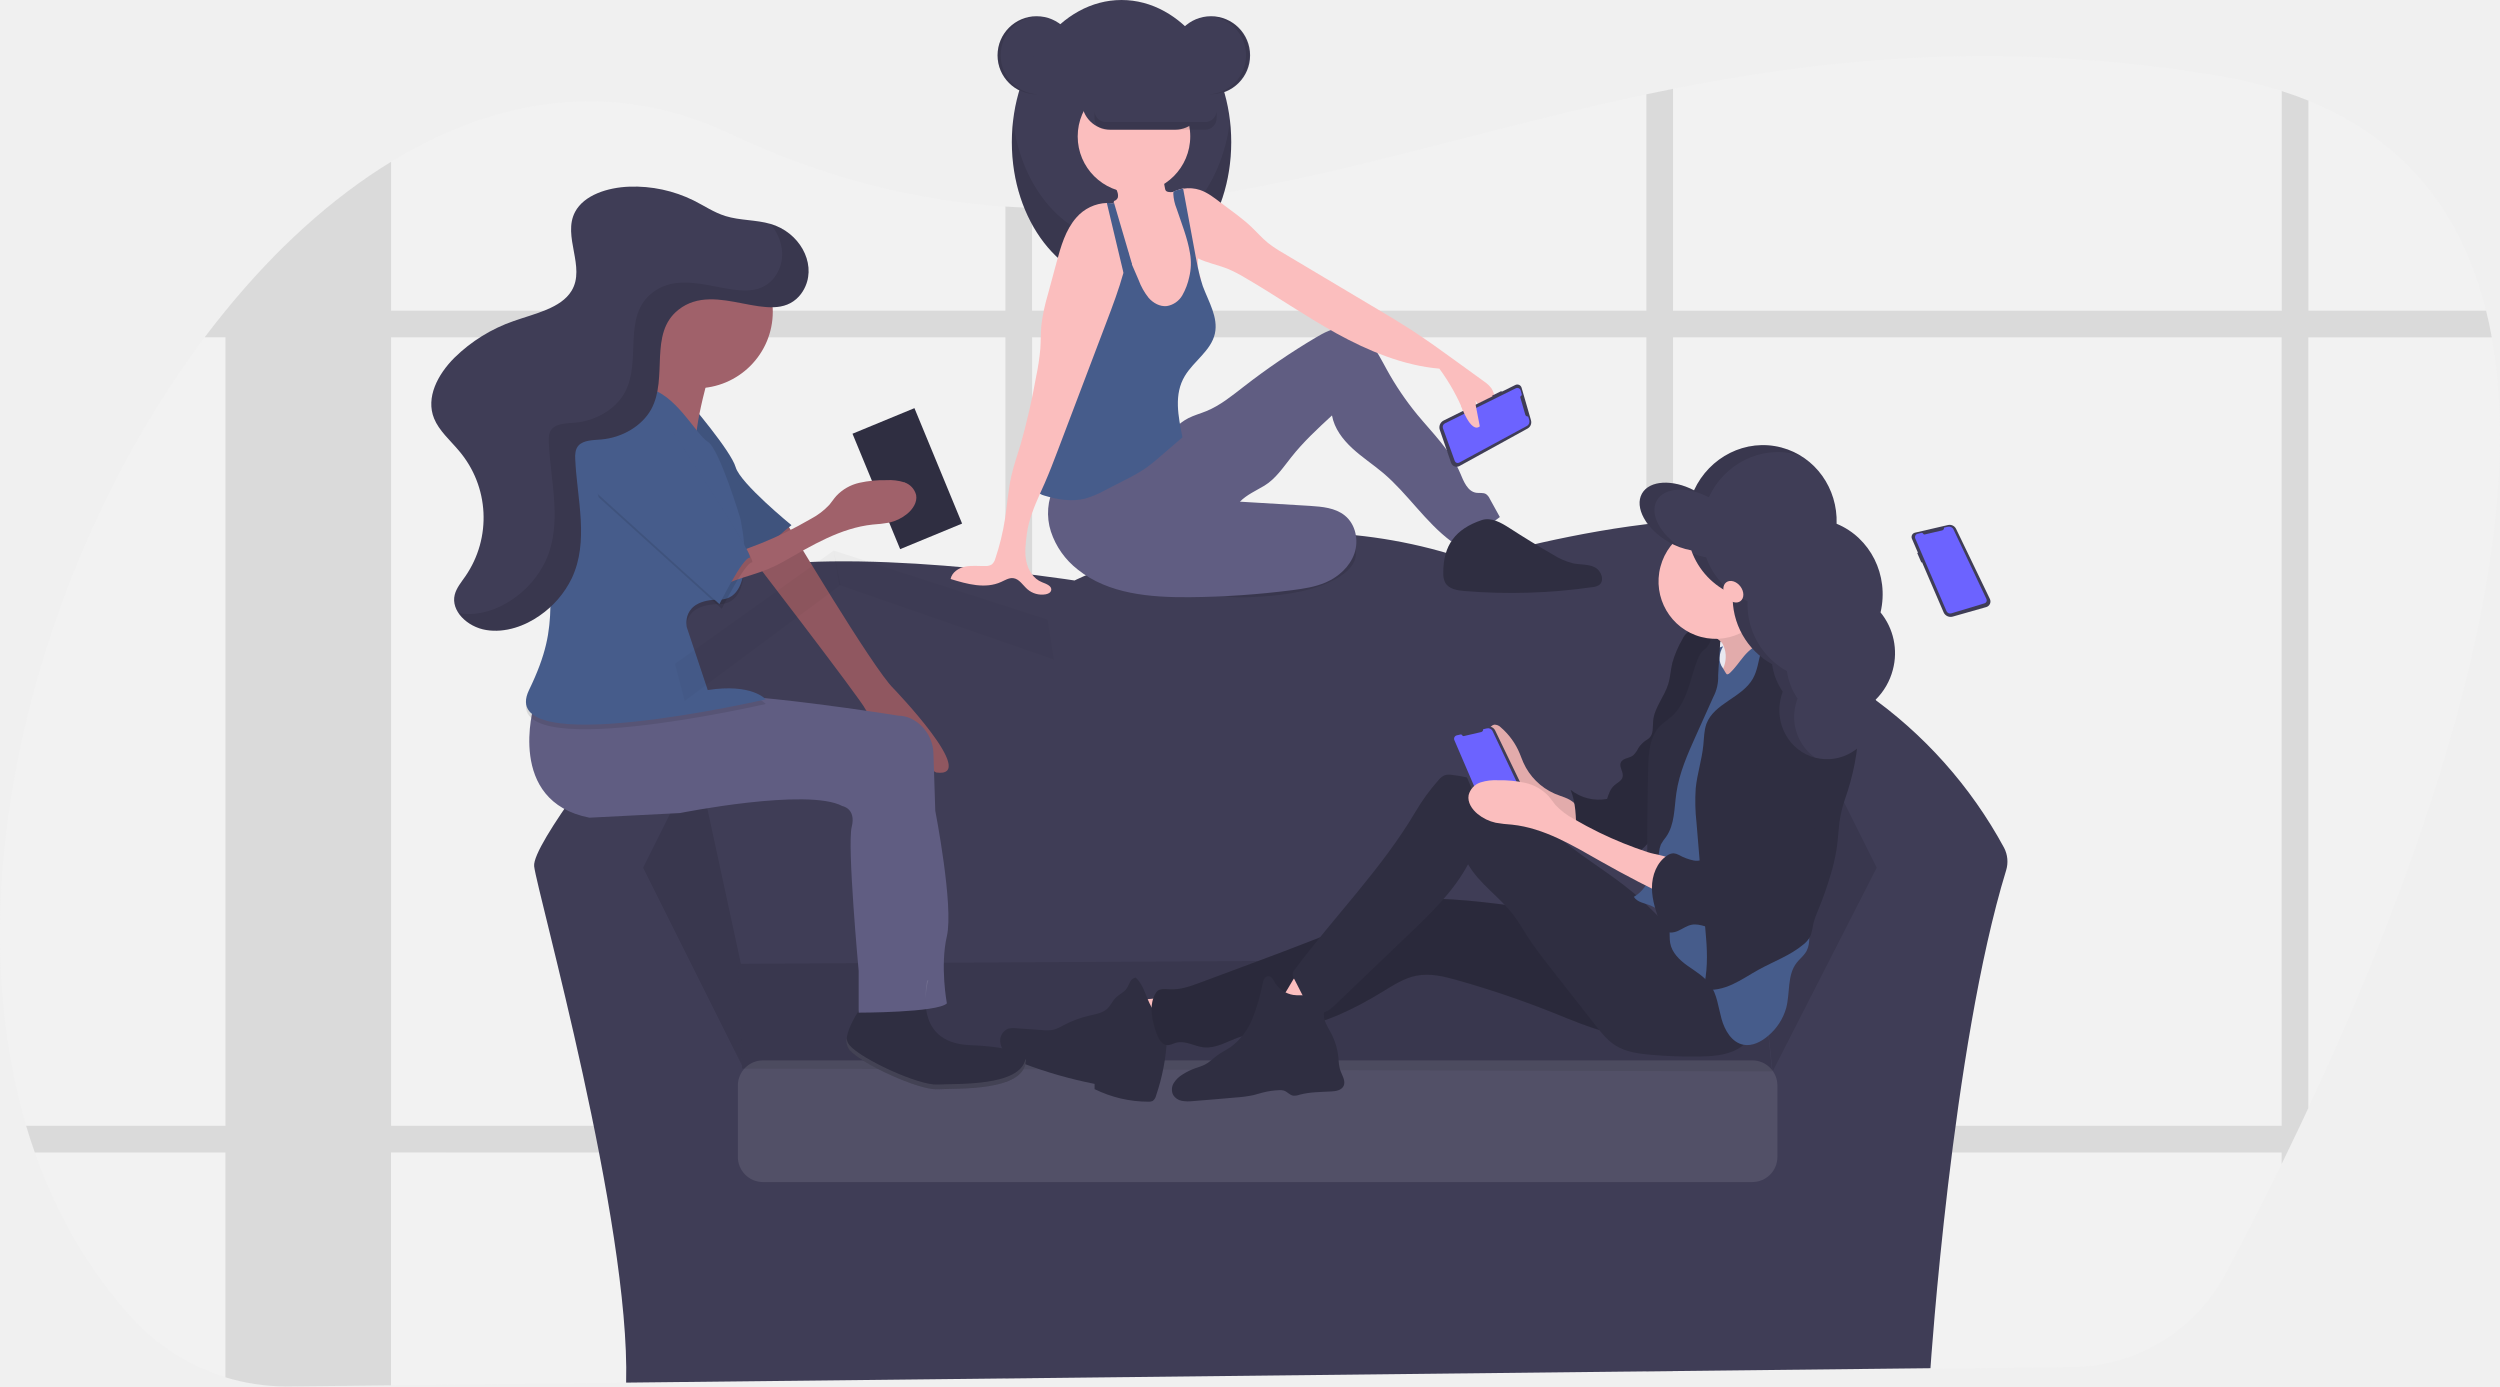
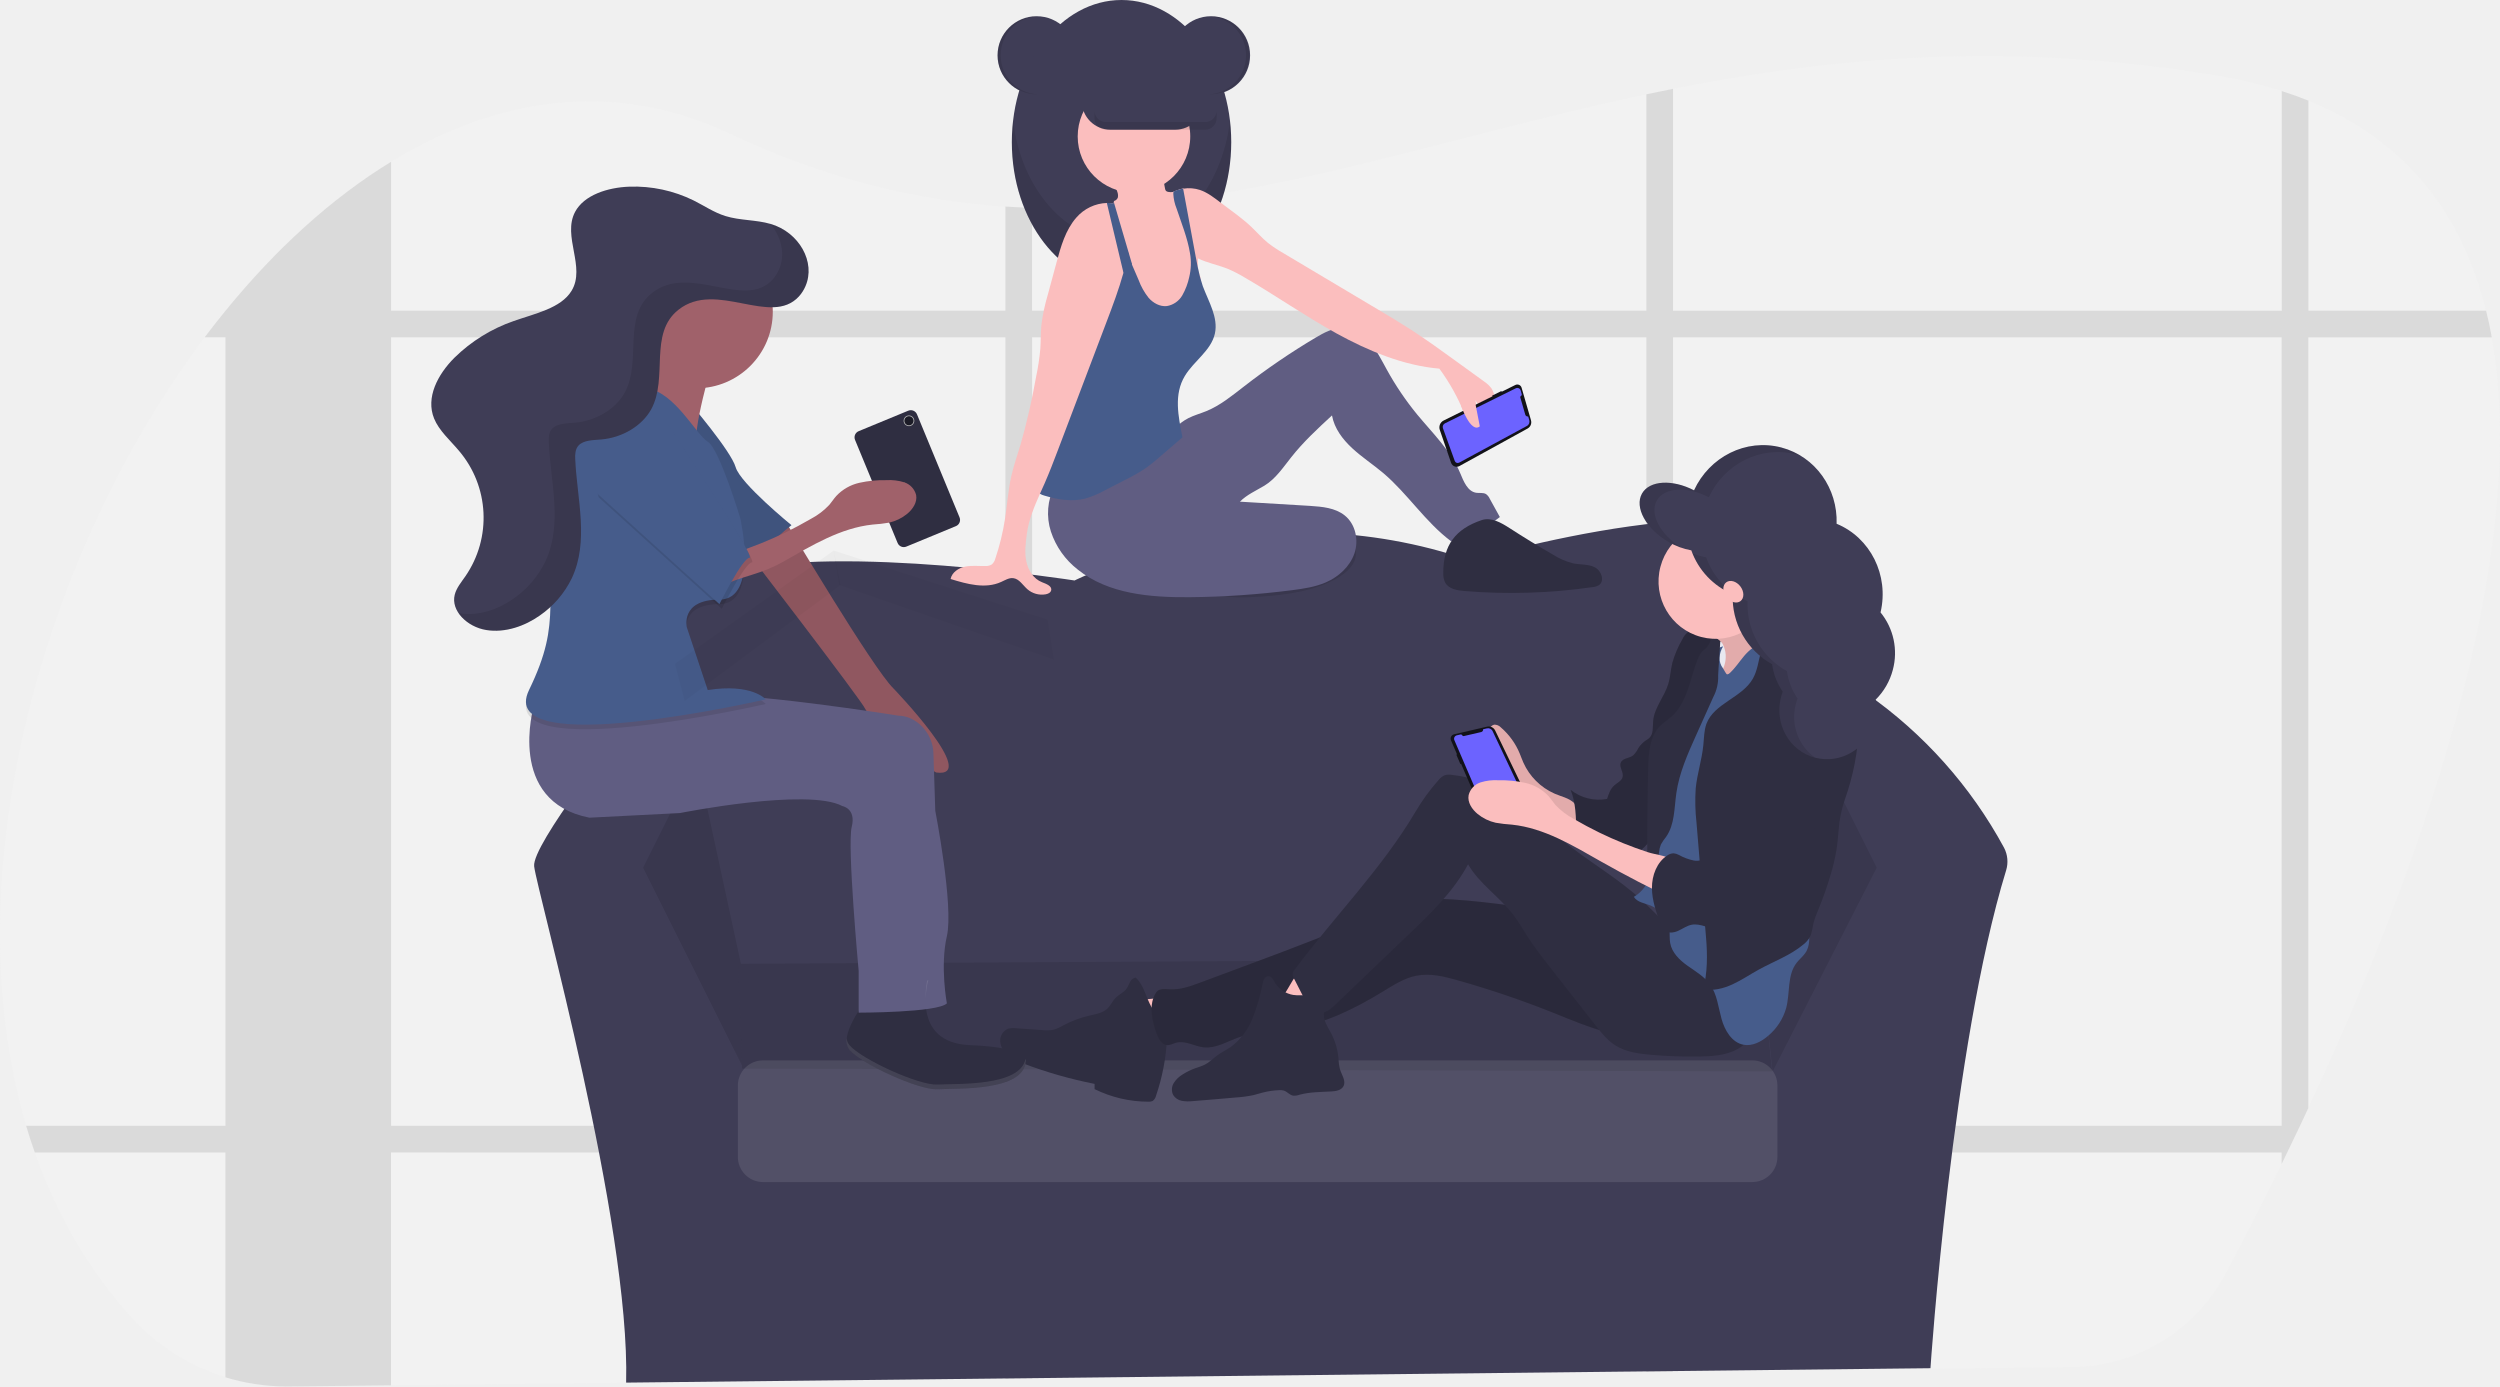
<svg xmlns="http://www.w3.org/2000/svg" id="a53c91be-5d04-4275-bba8-62ac1211a331" data-name="Layer 1" width="1041.32" height="577.51" viewBox="0 0 1041.32 577.51" version="1.1">
  <defs id="defs6070" />
  <path d="m 961.48,461.54 q -1.74,3.75 -3.47,7.4 -2.7,5.67 -5.33,11.12 c -0.78,1.61 -1.56,3.19 -2.32,4.77 -8.6,17.57 -16.63,33.11 -23.45,45.89 a 73.21,73.21 0 0 1 -63.81,38.73 l -151.65,1.65 h -1.6 l -13,0.14 -11.12,0.12 -34.07,0.39 h -1.38 l -17.36,0.19 h -0.53 l -107,1.16 -95.51,1 -11.11,0.12 -69,0.75 h -0.11 l -44.75,0.48 h -0.48 l -141.5,1.53 -42.33,0.46 a 88,88 0 0 1 -10.79,-0.54 v 0 c -1.22,-0.14 -2.44,-0.3 -3.65,-0.49 A 87.38,87.38 0 0 1 54.87,548.87 c -18.21,-20.12 -31.46,-43.42 -40.36,-68.81 q -1.93,-5.49 -3.6,-11.12 c -30.81,-104.19 6.75,-238.55 74.35,-328.44 q 4.25,-5.64 8.64,-11 l 0.07,-0.08 C 114.76,103.9 138.07,82.58 162.9,67.42 c 44,-26.91 92.75,-34.49 140.7,-11.9 40.57,19.12 78.45,28.11 115.17,30.55 3.71,0.24 7.42,0.42 11.11,0.53 84.23,2.65 163.17,-27.7 255.87,-47.29 3.69,-0.78 7.39,-1.55 11.12,-2.28 66.13,-13.16 139.49,-20.1 226.73,-5.51 a 189.09,189.09 0 0 1 26.76,6.4 q 5.77,1.86 11.12,4 c 41.64,16.94 64.35,48.24 74,87.46 q 1.37,5.46 2.37,11.11 c 17.11,94.34 -33,228.16 -76.37,321.05 z" id="path5761" style="fill:#f2f2f2" />
  <path d="M576.36,630.19a95.22,95.22,0,0,1-1.87,11.12h93.7V630.19ZM498.11,693l11.11-.09V665.44c-3.81-.17-7.52-.34-11.11-.52ZM265.19,630.19v11.12h198.5V630.19Zm849.68-339.55h-74V203.18q-5.35-2.18-11.12-4v91.5H776.21V198.25c-3.73.73-7.43,1.5-11.12,2.28v90.11H509.22V247.82c-3.69-.11-7.4-.29-11.11-.53v43.35H242.24v-62c-24.83,15.16-48.14,36.48-68.93,62h-.07v.08q-4.4,5.4-8.64,11h8.64V630.19h-83q1.66,5.63,3.6,11.12h79.39v93.62a87,87,0,0,0,12.2,2.79c1.21.19,2.43.35,3.65.49h0a88,88,0,0,0,10.79.54l42.33-.46v-97H498.11v94.21l11.11-.12V641.31H765.09v91.31l11.12-.12V641.31H1029.7v4.77c.76-1.58,1.54-3.16,2.32-4.77q2.63-5.44,5.33-11.12,1.73-3.65,3.47-7.4v-321h76.42Q1116.23,296.1,1114.87,290.64ZM242.24,630.19V301.75H498.11V630.19Zm267,0V301.75H765.09V630.19Zm520.48,0H776.21V301.75H1029.7Z" id="path5763" opacity="0.1" transform="translate(-79.34 -161.25)" />
  <path d="M914.07,514.33a186.94,186.94,0,0,0-57.35-64.25,12.69,12.69,0,0,0-5.73-2.16c2.81-18.48,2.22-38.9-8.21-54.3-24.75-36.54-150.85,1.17-150.85,1.17-88.39-30.64-165,8.25-165,8.25s-97.82-15.32-142.6-3.53c-21.12,5.56-26.25,27.1-25.77,48.32h-.07a12.45,12.45,0,0,0-9.75,4.68c-11.91,14.88-47.89,60.71-46.91,69.56,1.18,10.61,40.07,148.49,38.31,215.08l543.29-6s9-134,31.51-207.35A12.44,12.44,0,0,0,914.07,514.33Z" id="path5765" fill="#3f3d56" transform="translate(-79.34 -161.25)" />
  <polygon points="267.88 361.42 290.27 316.63 309.12 403.84 309.34 444.32 267.88 361.42" opacity="0.1" id="polygon5767" />
  <polygon points="781.7 361.42 759.31 316.63 733.34 399.32 738.34 446.32 781.7 361.42" opacity="0.1" id="polygon5769" />
  <polygon points="307.48 401.46 733.38 399.13 738.1 446.27 309.12 445.09 307.48 401.46" fill="#3f3d56" id="polygon5771" />
  <polygon points="307.48 401.46 733.38 399.13 738.1 446.27 309.12 445.09 307.48 401.46" opacity="0.1" id="polygon5773" />
  <rect x="307.34" y="441.68" width="433" height="50.68" rx="10.47" fill="#fff" opacity="0.1" id="rect5775" />
  <path d="M548.08,577.57a120.28,120.28,0,0,0,6.08,15.86,147.27,147.27,0,0,0,20.27-5.78c.21-.07-3.79-5.3-4.21-5.73a20.12,20.12,0,0,0-5.73-4.4c-2.11-.92-4.71-.22-7-.1Q552.81,577.66,548.08,577.57Z" transform="translate(-79.34 -161.25)" fill="#fbbebe" id="path5809" />
  <path d="M564.53,585.78c-3.44-1.08-5.54-4.55-6.94-7.89s-2.53-7-5.19-9.44a3.09,3.09,0,0,0-2.34,1.76,29.32,29.32,0,0,1-1.39,2.74c-1.1,1.6-3,2.38-4.45,3.74s-2.26,3.43-3.77,4.8c-1.9,1.72-4.58,2.15-7.07,2.72a45.16,45.16,0,0,0-11.08,4.1,18.59,18.59,0,0,1-4.1,1.84,15.14,15.14,0,0,1-4.8.16l-11-.78a8.78,8.78,0,0,0-2.94.12,5.36,5.36,0,0,0-3.5,5.53,8.6,8.6,0,0,0,3.48,5.93,23.47,23.47,0,0,0,6.28,3.17,185,185,0,0,0,29.54,8.44v2.18a50.85,50.85,0,0,0,22.49,5.24,3.56,3.56,0,0,0,1.68-.29,3.64,3.64,0,0,0,1.42-2.16,87.26,87.26,0,0,0,4.59-24,18.24,18.24,0,0,0-.47-6.17c-.6-2,1.46-1.15-.45-1.93" transform="translate(-79.34 -161.25)" fill="#2f2e41" id="path5811" />
  <path d="M775.85,544.24c-32.67,2-65-7.61-97.66-8.63a48,48,0,0,0-12.15.78c-4.2.94-8.12,2.84-12,4.66-17.55,8.16-35.69,14.92-53.82,21.67l-20.82,7.76c-4.16,1.55-8.47,3.12-12.9,2.85-2-.12-4.43-.42-5.54,1.23-3.39,5-1.79,12.39.45,18,.72,1.82,2,3.8,3.9,4,1.37.14,2.65-.65,4-1,3.79-1,7.57,1.54,11.47,1.95,4.82.51,9.29-2.23,13.84-3.91,7.54-2.79,15.79-2.7,23.72-4,13.3-2.22,25.62-8.39,37.14-15.42,4.38-2.68,8.82-5.55,13.86-6.53,5.79-1.13,11.74.36,17.43,2a401.22,401.22,0,0,1,39.94,13.6c6.88,2.76,13.72,5.71,20.88,7.62a75.53,75.53,0,0,0,46.78-2.73c5.22-2.07,10.91-5.72,11.21-11.36.17-3.22-2.33-6-4-8.8-1.06-1.77-2.13-3.53-3.3-5.23C792.61,554.49,785.77,543.65,775.85,544.24Z" transform="translate(-79.34 -161.25)" fill="#2f2e41" id="path5813" />
  <path d="M775.85,544.24c-32.67,2-65-7.61-97.66-8.63a48,48,0,0,0-12.15.78c-4.2.94-8.12,2.84-12,4.66-17.55,8.16-35.69,14.92-53.82,21.67l-20.82,7.76c-4.16,1.55-8.47,3.12-12.9,2.85-2-.12-4.43-.42-5.54,1.23-3.39,5-1.79,12.39.45,18,.72,1.82,2,3.8,3.9,4,1.37.14,2.65-.65,4-1,3.79-1,7.57,1.54,11.47,1.95,4.82.51,9.29-2.23,13.84-3.91,7.54-2.79,15.79-2.7,23.72-4,13.3-2.22,25.62-8.39,37.14-15.42,4.38-2.68,8.82-5.55,13.86-6.53,5.79-1.13,11.74.36,17.43,2a401.22,401.22,0,0,1,39.94,13.6c6.88,2.76,13.72,5.71,20.88,7.62a75.53,75.53,0,0,0,46.78-2.73c5.22-2.07,10.91-5.72,11.21-11.36.17-3.22-2.33-6-4-8.8-1.06-1.77-2.13-3.53-3.3-5.23C792.61,554.49,785.77,543.65,775.85,544.24Z" transform="translate(-79.34 -161.25)" opacity="0.1" id="path5815" />
  <path d="M610.8,579.16q7.66,2.61,15.48,4.81c2.91-4.78,8.36-8.11,9.6-13.57a.93.93,0,0,0-.59-1.26,28.83,28.83,0,0,0-12.11-3.55c-3.36-.21-4.89,3.29-6.42,5.76C616.15,572.34,612.17,579.63,610.8,579.16Z" transform="translate(-79.34 -161.25)" fill="#fbbebe" id="path5817" />
  <path d="M618,575.67a11.19,11.19,0,0,1-7.52-4.94c-.72-1.26-1.49-3-2.93-2.87s-2,1.69-2.26,3a85.2,85.2,0,0,1-4.21,14.53,27.27,27.27,0,0,1-9,11.88c-1.9,1.31-4,2.3-5.86,3.68-1.67,1.23-3.12,2.79-5,3.74a26.67,26.67,0,0,1-3.8,1.42,26.57,26.57,0,0,0-5.44,2.65,10.82,10.82,0,0,0-3.7,3.54,5.17,5.17,0,0,0-.31,5,5.36,5.36,0,0,0,3.63,2.48,15.47,15.47,0,0,0,4.51.12c5.95-.44,11.9-1,17.85-1.5a52.18,52.18,0,0,0,7.48-1c1.31-.32,2.58-.73,3.88-1.07a32.64,32.64,0,0,1,6.8-1,6,6,0,0,1,2,.18c1.38.45,2.35,1.82,3.78,2.1a6,6,0,0,0,2.69-.36c4.28-1.17,8.79-1.14,13.22-1.38,2-.1,4.24-.47,5.14-2.22,1.12-2.18-.74-4.62-1.47-7a21.14,21.14,0,0,1-.62-4.57,27.81,27.81,0,0,0-3.28-10.85c-1.51-2.78-3.58-5.86-2.52-8.85.36-1,1.08-2,1-3C631.72,574.59,620.71,576.24,618,575.67Z" transform="translate(-79.34 -161.25)" fill="#2f2e41" id="path5819" />
  <path d="M726.86,491.83a25.57,25.57,0,0,1-13-12.93c-.55-1.24-1-2.53-1.52-3.78a28.86,28.86,0,0,0-7.78-10.81,3.76,3.76,0,0,0-2.89-1.22,3.1,3.1,0,0,0-2.12,2.28,9.06,9.06,0,0,0-.22,3.49,62.43,62.43,0,0,0,1.42,8.16l1.58,7.21a13.25,13.25,0,0,0,1,3.22,11.22,11.22,0,0,0,2.65,3.18c1.45,1.34,2.92,2.63,4.41,3.89a12.37,12.37,0,0,0,7.65,3.4c6.48,1.2,13.08,2.94,18.56,7.17-.07,0,0-4.84-.12-5.39-.25-1.45-.45-2.89-1.39-3.87C732.94,493.63,729.45,493,726.86,491.83Z" transform="translate(-79.34 -161.25)" fill="#fbbebe" id="path5821" />
  <path d="M726.86,491.83a25.57,25.57,0,0,1-13-12.93c-.55-1.24-1-2.53-1.52-3.78a28.86,28.86,0,0,0-7.78-10.81,3.76,3.76,0,0,0-2.89-1.22,3.1,3.1,0,0,0-2.12,2.28,9.06,9.06,0,0,0-.22,3.49,62.43,62.43,0,0,0,1.42,8.16l1.58,7.21a13.25,13.25,0,0,0,1,3.22,11.22,11.22,0,0,0,2.65,3.18c1.45,1.34,2.92,2.63,4.41,3.89a12.37,12.37,0,0,0,7.65,3.4c6.48,1.2,13.08,2.94,18.56,7.17-.07,0,0-4.84-.12-5.39-.25-1.45-.45-2.89-1.39-3.87C732.94,493.63,729.45,493,726.86,491.83Z" transform="translate(-79.34 -161.25)" opacity="0.1" id="path5823" />
  <ellipse cx="714.05" cy="267.38" rx="7.95" ry="7.99" fill="#2f2e41" id="ellipse5825" />
  <path d="M788.47,423.8c-2.15-.24-4.55-.41-6.28.91a8.5,8.5,0,0,0-2.15,2.92,42.24,42.24,0,0,0-4.13,9.73c-.71,2.92-.83,6-1.71,8.84-1.63,5.32-5.8,9.81-6.28,15.36-.21,2.48.21,5.39-1.61,7.09a10.14,10.14,0,0,1-1.42,1,10.8,10.8,0,0,0-3.13,3.22,10.42,10.42,0,0,1-2.22,3.07c-1.62,1.2-4.3,1.07-5.1,2.93s1.26,4,.78,6c-.39,1.64-2.22,2.39-3.48,3.51-1.62,1.43-2.36,3.58-3,5.64a18.74,18.74,0,0,1-15.2-3.79c2.21,5.46,2.26,11.49,2.36,17.39,0,1.91,0,4.06-1.4,5.39,6.33.14,12.5,1.85,18.67,3.25,2.7.61,5.63,1.14,8.14,0a13.11,13.11,0,0,0,3.73-3c3.36-3.41,6.88-7.12,7.7-11.85.46-2.64,0-5.36.14-8a45.7,45.7,0,0,1,2-9.76,115.57,115.57,0,0,0,3.57-20.08c.36-4.18,4-7.55,5.88-11.3,3.6-7.06,7.27-14.42,7.54-22.35C792,427.3,791.1,424.09,788.47,423.8Z" transform="translate(-79.34 -161.25)" fill="#2f2e41" id="path5827" />
  <path d="M788.47,423.8c-2.15-.24-4.55-.41-6.28.91a8.5,8.5,0,0,0-2.15,2.92,42.24,42.24,0,0,0-4.13,9.73c-.71,2.92-.83,6-1.71,8.84-1.63,5.32-5.8,9.81-6.28,15.36-.21,2.48.21,5.39-1.61,7.09a10.14,10.14,0,0,1-1.42,1,10.8,10.8,0,0,0-3.13,3.22,10.42,10.42,0,0,1-2.22,3.07c-1.62,1.2-4.3,1.07-5.1,2.93s1.26,4,.78,6c-.39,1.64-2.22,2.39-3.48,3.51-1.62,1.43-2.36,3.58-3,5.64a18.74,18.74,0,0,1-15.2-3.79c2.21,5.46,2.26,11.49,2.36,17.39,0,1.91,0,4.06-1.4,5.39,6.33.14,12.5,1.85,18.67,3.25,2.7.61,5.63,1.14,8.14,0a13.11,13.11,0,0,0,3.73-3c3.36-3.41,6.88-7.12,7.7-11.85.46-2.64,0-5.36.14-8a45.7,45.7,0,0,1,2-9.76,115.57,115.57,0,0,0,3.57-20.08c.36-4.18,4-7.55,5.88-11.3,3.6-7.06,7.27-14.42,7.54-22.35C792,427.3,791.1,424.09,788.47,423.8Z" transform="translate(-79.34 -161.25)" opacity="0.1" id="path5829" />
  <path d="M781,551.12c-6.8-3.24-11.78-9.27-17.28-14.44-10.5-9.86-23.35-16.84-34.39-26.09-7.32-6.12-13.86-13.26-21.9-18.39A54.54,54.54,0,0,0,684,484a6.45,6.45,0,0,0-2.87.14,6.82,6.82,0,0,0-2.67,2.11,83.93,83.93,0,0,0-9.46,13C655,523,635.12,543,618.65,565.07a3,3,0,0,0-.2,4l3.35,6.56c1.87,3.68,4.88,8,8.92,7.23,1.85-.34,3.32-1.7,4.68-3l15-14.37,15.77-15.08c9.24-8.83,18.63-17.87,24.66-29.16,4.7,8.16,13.06,13.5,18.79,21,2.18,2.84,4,6,5.9,9,3.12,4.82,6.67,9.35,10.21,13.87l18.09,23.09c2.46,3.14,5,6.36,8.37,8.49,4.29,2.71,9.5,3.43,14.54,3.88a193.65,193.65,0,0,0,20.44.74c5.2-.09,10.56-.43,15.23-2.74s8.5-7,8.26-12.28a18.21,18.21,0,0,0-2.61-7.65C801.63,566.75,793.18,556.9,781,551.12Z" transform="translate(-79.34 -161.25)" fill="#2f2e41" id="path5831" />
  <ellipse cx="718.94" cy="272.91" rx="6.11" ry="6.15" fill="#e8e8f0" id="ellipse5833" />
  <path d="M796.93,429.54a11.65,11.65,0,0,1,.67,8.82,34.34,34.34,0,0,1-3.93,8.14,40.58,40.58,0,0,1-5.11,7.29c9.43.46,18.58-3.24,26.9-7.73,6.7-3.6,13.38-8.06,17-14.8a7.8,7.8,0,0,1-6.25-1.15,23.22,23.22,0,0,1-4.78-4.46l-4.74-5.33a21.08,21.08,0,0,1-2.91-3.82,10.71,10.71,0,0,1-1.25-6.18,35.09,35.09,0,0,1-6.27,5.2c-3.38,2.2-7.11,3.8-10.5,6-1.2.77-3.88,2-3.19,3.59S796,427.86,796.93,429.54Z" transform="translate(-79.34 -161.25)" fill="#fbbebe" id="path5835" />
  <path d="M796.93,429.54a11.65,11.65,0,0,1,.67,8.82,34.34,34.34,0,0,1-3.93,8.14,40.58,40.58,0,0,1-5.11,7.29c9.43.46,18.58-3.24,26.9-7.73,6.7-3.6,13.38-8.06,17-14.8a7.8,7.8,0,0,1-6.25-1.15,23.22,23.22,0,0,1-4.78-4.46l-4.74-5.33a21.08,21.08,0,0,1-2.91-3.82,10.71,10.71,0,0,1-1.25-6.18,35.09,35.09,0,0,1-6.27,5.2c-3.38,2.2-7.11,3.8-10.5,6-1.2.77-3.88,2-3.19,3.59S796,427.86,796.93,429.54Z" transform="translate(-79.34 -161.25)" opacity="0.1" id="path5837" />
  <path d="M797.06,430.47c-1.77,3-2.15,6.5,0,9.22.27.34,1.26,2.44,1.69,2.46a1.67,1.67,0,0,0,1.08-.55c2.29-2.09,4-4.76,6-7.13s4.55-4.52,7.61-5c3.69-.57,7.26,1.38,10.49,3.27a10.05,10.05,0,0,1,3.58,2.93,9.63,9.63,0,0,1,1.18,4c1.11,8.41,1.09,16.93,1.06,25.41,0,6.14,0,12.31-1.2,18.33-.6,3.12-1.5,6.17-1.93,9.31a62.84,62.84,0,0,0-.37,8.35v11.68a29.76,29.76,0,0,0,.45,6.4c.55,2.56,1.76,4.92,2.57,7.41a48.82,48.82,0,0,1,1.71,8.76l1.6,12.09c.5,3.81.87,8-1.43,11-1,1.38-2.41,2.49-3.46,3.87-4,5.14-2.69,12.49-4.34,18.78a23.51,23.51,0,0,1-7.66,11.75c-2.83,2.4-6.48,4.28-10.11,3.61-4.91-.91-7.86-6-9.2-10.87s-1.82-10.1-4.72-14.18c-2.37-3.34-6-5.44-9.36-7.82s-6.56-5.45-7.28-9.49c-.32-1.76-.12-3.57-.31-5.35a12.65,12.65,0,0,0-7.82-10.27c-2.51-1-5.61-1.33-7-3.63,3.66-2.06,6.08-5.87,7.36-9.88s1.54-8.27,1.79-12.47l.84-14.05c.37-6.28.54-12.5,3.31-18.14,1.23-2.53,2.77-4.89,4.06-7.38a83.26,83.26,0,0,0,4.35-10.83c2-5.76,4-11.52,5.8-17.35a34.58,34.58,0,0,1,3.18-8.08C792,434.19,794.22,431,797.06,430.47Z" transform="translate(-79.34 -161.25)" fill="#465c8b" id="path5839" />
  <path d="M765.86,521.75l3.72.13.79-5.61a11.73,11.73,0,0,1,.78-3.28,20.63,20.63,0,0,1,2.14-3.13c3.66-5.17,3.39-12,4.3-18.31,1.21-8.38,4.71-16.22,8.17-23.93L793,451.53a17.6,17.6,0,0,0,2-8.88c.07-2.49.8-11.53.87-14,0-.92-2-.41-2.45-1.23-.9-1.79-2.14,3.06-3.83,4.12s-2.63,3-3.34,4.86c-1.56,4.05-2.51,8.31-4,12.4s-3.47,8.11-6.74,11c-1.48,1.3-3.18,2.32-4.58,3.71-4.49,4.44-4.93,11.45-5.09,17.78C765.76,485,765,521.75,765.86,521.75Z" transform="translate(-79.34 -161.25)" fill="#2f2e41" id="path5841" />
  <path d="M819.38,423.76c-3.61,1.42-5.59,5.34-6.6,9.1s-1.43,7.78-3.37,11.15c-4.54,7.89-16.1,10.19-19.29,18.72-1,2.79-1,5.85-1.29,8.82-.58,6.11-2.59,12-3.18,18.12a79.77,79.77,0,0,0,.33,14.24l4,48.19c.59,7,.57,14.43-1.21,21.19,4.09.79,8.35-.27,12.14-2s7.26-4.11,10.91-6.12c6.28-3.47,13.21-5.92,18.71-10.54a10.79,10.79,0,0,0,2.52-2.79c1.1-1.9,1.2-4.21,1.72-6.35a34.62,34.62,0,0,1,1.81-5,148.83,148.83,0,0,0,5.26-14.86,80.83,80.83,0,0,0,2.41-10.2c.44-2.74.68-5.52.92-8.29a49.78,49.78,0,0,1,2.56-12.74,102.24,102.24,0,0,0,5.91-30.52,15.67,15.67,0,0,0-.31-4.49,24.87,24.87,0,0,0-2.44-5.1c-1.68-3.16-2.69-6.64-4.27-9.86-3.58-7.25-9.91-12.76-16.53-17.37C826.87,424.81,823.07,422.32,819.38,423.76Z" transform="translate(-79.34 -161.25)" fill="#2f2e41" id="path5843" />
  <g id="g6649">
-     <path id="path10-4" d="m 605.675,305.852 v 0 l 13.737,-3.181 a 2.997,2.997 0 0 1 3.376,1.618 l 14.071,29.179 a 2.423,2.423 0 0 1 -1.52,3.383 l -13.96,3.966 a 3.2,3.2 0 0 1 -3.814,-1.813 l -8.978,-20.855 -0.274,0.152 -1.709,-3.951 0.284,-0.145 -2.506,-5.821 a 1.846,1.846 0 0 1 1.294,-2.531 z" style="display:inline;fill:#3f3d56;stroke-width:0.647" />
+     <path id="path10-4" d="m 605.675,305.852 v 0 l 13.737,-3.181 a 2.997,2.997 0 0 1 3.376,1.618 l 14.071,29.179 a 2.423,2.423 0 0 1 -1.52,3.383 l -13.96,3.966 a 3.2,3.2 0 0 1 -3.814,-1.813 l -8.978,-20.855 -0.274,0.152 -1.709,-3.951 0.284,-0.145 -2.506,-5.821 a 1.846,1.846 0 0 1 1.294,-2.531 z" style="display:inline;fill:#121219;stroke-width:0.647;fill-opacity:1" />
    <path id="path12-4" d="m 617.757,303.753 1.603,-0.371 a 2.071,2.071 0 0 1 2.339,1.131 l 13.734,28.992 a 1.284,1.284 0 0 1 -0.789,1.778 l -13.862,4.182 a 1.662,1.662 0 0 1 -2.007,-0.935 l -12.995,-30.245 a 1.456,1.456 0 0 1 1.009,-1.993 l 1.521,-0.352 a 0.687,0.687 0 0 1 0.761,0.346 v 0 a 0.607,0.607 0 0 0 0.672,0.305 l 7.221,-1.672 a 1.037,1.037 0 0 0 0.791,-1.166 z" style="display:inline;fill:#6c63ff;stroke-width:0.647" />
  </g>
  <path d="M734.91,502.38a29.06,29.06,0,0,1-7.69-5.85c-1-1.18-1.84-2.51-2.87-3.67a18.84,18.84,0,0,0-9.68-5.52,47.34,47.34,0,0,0-11.21-1.09,20.57,20.57,0,0,0-7.46.9,7.49,7.49,0,0,0-4.94,5.31c-.55,3,1.41,5.91,3.76,7.84a18.14,18.14,0,0,0,7.52,3.65,61.63,61.63,0,0,0,6.79.79c13.38,1.4,25.32,8.68,37,15.31q15.45,8.75,31.49,16.34a63.78,63.78,0,0,0,.53-9.67c-.06-2.41-.18-6.09-2.46-7.51-2.65-1.65-7-2-10-3a161.11,161.11,0,0,1-20.15-8.15Q740.13,505.41,734.91,502.38Z" transform="translate(-79.34 -161.25)" fill="#fbbebe" id="path5845" />
  <ellipse cx="794.03" cy="403.38" rx="23.97" ry="23.84" transform="translate(122.66 907.5) rotate(-75.27)" fill="#fbbebe" id="ellipse5847" />
  <path d="M826.2,450.94c-2.13,2.48-3.2,5.68-4.63,8.62-2.94,6.06-7.56,11.26-9.87,17.6-2.44,6.68-2.36,14.62-7.14,19.87-.83.91-1.83,1.79-2.07,3a16,16,0,0,1-.25,2.19c-.68,1.9-3.8,2-4.38,3.94-.17.57-.08,1.19-.29,1.75-.48,1.25-2.13,1.44-3.24,2.2-2.32,1.57-1.85,5.21-3.5,7.48a6.27,6.27,0,0,1-6,2.08,21.32,21.32,0,0,1-6.18-2.31,5.69,5.69,0,0,0-2.22-.69,4.67,4.67,0,0,0-2.57.87c-4.4,2.8-6.47,8.35-6.44,13.59s1.83,10.28,3.67,15.18a6.59,6.59,0,0,0,1.22,2.26c1.46,1.54,4,1.3,5.94.44s3.7-2.21,5.78-2.59c3.69-.67,7.3,1.87,11,1.66,2.74-.16,5.17-1.75,7.44-3.29,3.64-2.46,7.34-5,10-8.48,1.64-2.14,2.84-4.57,4.27-6.86a79.39,79.39,0,0,1,6-8l13.74-16.82a36.3,36.3,0,0,0,3.7-5.11,35.86,35.86,0,0,0,2.88-7.68c1.31-4.49,2.63-9,2.85-13.69a54,54,0,0,0-1-11.47,39.79,39.79,0,0,0-3-10.92C839.08,449.52,831.81,444.39,826.2,450.94Z" transform="translate(-79.34 -161.25)" fill="#2f2e41" id="path5849" />
  <path d="M867.76,440.24a26.83,26.83,0,0,0-5.12-23.9c3.65-15.57-4.3-31.16-18.3-36.93.5-14.6-8.75-28-23-31.76-14.81-3.89-30,3.93-36.39,17.83-9-4.67-18.52-4.17-21.66,1.32-3.28,5.74,1.65,14.77,11,20.16a29.33,29.33,0,0,0,9.53,3.53,31,31,0,0,0,17.25,18.26,31.78,31.78,0,0,0,16.4,29.15,26.56,26.56,0,0,0,4.43,11.43,20,20,0,0,0-.7,2.19c-2.94,11.15,3.42,22.49,14.19,25.32s21.89-3.91,24.82-15.06a21.36,21.36,0,0,0,.4-9.11A27.1,27.1,0,0,0,867.76,440.24Z" transform="translate(-79.34 -161.25)" fill="#3f3d56" id="path5851" />
  <path d="M769.46,369.7c3.14-5.49,12.65-6,21.66-1.32,6.37-13.9,21.58-21.73,36.39-17.83.67.17,1.33.38,2,.6a30.21,30.21,0,0,0-8.16-3.5c-14.81-3.89-30,3.93-36.39,17.83-9-4.67-18.52-4.17-21.66,1.32-3.28,5.74,1.65,14.77,11,20.16a31.31,31.31,0,0,0,5.52,2.5C770.88,384,766.26,375.3,769.46,369.7Z" transform="translate(-79.34 -161.25)" opacity="0.1" id="path5853" />
  <path d="M827.38,454.42a20,20,0,0,1,.7-2.19,26.6,26.6,0,0,1-4.43-11.44,31.76,31.76,0,0,1-16.4-29.14A31,31,0,0,1,790,393.39a27.58,27.58,0,0,1-5.71-1.67,30.89,30.89,0,0,0,16.77,17,31.78,31.78,0,0,0,16.4,29.15,26.56,26.56,0,0,0,4.43,11.43,20,20,0,0,0-.7,2.19c-2.93,11.11,3.38,22.41,14.09,25.29A20.84,20.84,0,0,1,827.38,454.42Z" transform="translate(-79.34 -161.25)" opacity="0.1" id="path5855" />
  <ellipse cx="801.34" cy="407.73" rx="3.67" ry="4.91" transform="translate(-162.76 406.5) rotate(-37.22)" fill="#fbbebe" id="ellipse5857" />
  <circle cx="431.8" cy="23.05" r="16.29" fill="#3f3d56" id="circle5859" />
  <ellipse cx="467.15" cy="59.2" rx="45.69" ry="59.2" fill="#3f3d56" id="ellipse5861" />
  <path d="M546.49,261.77c-22.89,0-41.85-21.81-45.18-50.26a77.1,77.1,0,0,0-.52,8.94c0,32.69,20.46,59.2,45.7,59.2s45.69-26.51,45.69-59.2a77.1,77.1,0,0,0-.52-8.94C588.34,240,569.38,261.77,546.49,261.77Z" transform="translate(-79.34 -161.25)" opacity="0.1" id="path5863" />
  <path d="M643.85,393.83c-1,4-5.21,7.26-9.89,9.51-9.86,4.75-22,6.16-33.79,6.64a56.68,56.68,0,0,1-9-.17c-6.17-.73-11.89-3.36-15.46-7.11a2.85,2.85,0,0,1-1-1.62,2.88,2.88,0,0,1,1-2C582,392.22,592.48,388,603,385c8-2.31,21.94-8.29,30.67-7.48C642.15,378.25,645.09,388.73,643.85,393.83Z" transform="translate(-79.34 -161.25)" fill="#3f3d56" id="path5865" />
  <path d="M643.85,393.83c-1,4-5.21,7.26-9.89,9.51-9.86,4.75-22,6.16-33.79,6.64a56.68,56.68,0,0,1-9-.17c-6.17-.73-11.89-3.36-15.46-7.11a2.85,2.85,0,0,1-1-1.62,2.88,2.88,0,0,1,1-2C582,392.22,592.48,388,603,385c8-2.31,21.94-8.29,30.67-7.48C642.15,378.25,645.09,388.73,643.85,393.83Z" transform="translate(-79.34 -161.25)" opacity="0.1" id="path5867" />
  <path d="M518.59,363.69a24.94,24.94,0,0,0-1.51,19,33.23,33.23,0,0,0,11.15,15.78C541,408.72,558.52,410.13,574.85,410a360.64,360.64,0,0,0,42.82-2.94c4.73-.61,9.51-1.33,13.89-3.22,5.33-2.31,10-6.54,11.91-12s.56-12.22-4-15.88c-4-3.22-9.43-3.66-14.52-4l-29.15-1.75c2.88-2.92,6.71-4.57,10.22-6.68,4.65-2.82,7.74-7.54,11.13-11.79,5-6.36,11-11.92,17-17.45,1,5.44,4.39,9.91,8.44,13.67s8.72,6.78,12.94,10.35c10.2,8.66,17.54,20.42,28.27,28.42a55.4,55.4,0,0,0,20.27-10.12l-4.17-7.55a5,5,0,0,0-1.57-2c-1.19-.72-2.71-.35-4.08-.55-3.66-.55-5.26-4.78-6.7-8.19-3.94-9.38-11.5-16.65-18-24.51A122.82,122.82,0,0,1,657,315.24c-2.17-3.91-4.15-8-7.1-11.37s-7.06-6-11.54-6c-4,0-7.6,2-11,4a291.53,291.53,0,0,0-29.84,20.33c-5,3.86-9.93,7.95-15.77,10.32-2.46,1-5,1.68-7.41,2.89-4.13,2.13-7.27,5.73-10.65,8.92C551.65,355.72,535.16,363.1,518.59,363.69Z" transform="translate(-79.34 -161.25)" fill="#605d82" id="path5869" />
  <path d="M579.55,282.59a29.77,29.77,0,0,1-2.19,10.15,12.65,12.65,0,0,1-7.28,7,15.61,15.61,0,0,1-7.1.23,13.72,13.72,0,0,1-5.79-2c-2.73-1.88-4.09-5.23-4.59-8.51s-.27-6.63-.59-9.93a54.53,54.53,0,0,0-1.52-7.9c-.21-.86-.43-1.72-.65-2.58s-.41-1.72-.6-2.58-.34-1.61-.48-2.43-.22-1.38-.29-2.07a23.39,23.39,0,0,0-1-6.08,18.24,18.24,0,0,0-2.13-3.6c-.36-.52-.71-1-1-1.57a7.44,7.44,0,0,1-1.23-4.73,4,4,0,0,1,.19-.76,2.33,2.33,0,0,1,.11-.28,2.28,2.28,0,0,0,1.55-1.45,4.33,4.33,0,0,0-.19-2.25,14,14,0,0,0-1.21-2.89c-.33-.6-1.46-1.69-1.47-2.38,0-1.39,2.7-2.51,3.8-3.06a21.15,21.15,0,0,1,10.86-2.2c2.4.16,5,.9,6.33,2.92,1.2,1.81,1,4.16,1.55,6.27a1.74,1.74,0,0,0,.37.84,1.7,1.7,0,0,0,.94.43,5.6,5.6,0,0,0,1.78.07h0a2.54,2.54,0,0,0,.47-.07,6.3,6.3,0,0,0,2.56-1.1c.5-.14,1-.24,1.49-.33h.06c2,6.28,2.25,13,3.88,19.42.81,3.18,2,6.32,2.13,9.6,0,.14,0,.29,0,.43,0,1.06-.06,2.12,0,3.17a9.38,9.38,0,0,0,.16,1.4,21.36,21.36,0,0,0,.66,2.2l0,0c.07.23.14.46.2.7a4.7,4.7,0,0,1,.12.51h0A18.87,18.87,0,0,1,579.55,282.59Z" transform="translate(-79.34 -161.25)" fill="#fbbebe" id="path5871" />
  <circle cx="472.33" cy="56.82" r="23.44" fill="#fbbebe" id="circle5873" />
  <path d="M700.5,345.79A38.47,38.47,0,0,0,693.89,328l1.83,10.85a4.07,4.07,0,0,1-4.25-1.31,13,13,0,0,1-2.23-4.14,85,85,0,0,0-10.37-18.6c-14.92-1.25-29.68-7.43-42.8-14.65s-25.41-15.85-38.37-23.36a56.27,56.27,0,0,0-7-3.58c-4.05-1.62-8.6-2.46-12.44-4.37l-.77-.41a15.48,15.48,0,0,1-2.46-1.64,13.36,13.36,0,0,1-1.17-1.09,25.74,25.74,0,0,1-4.5-7.51c-2.06-4.56-2.8-10.07-4.85-14.63a14.49,14.49,0,0,1,3.15-2.23h0l.5-.25a15.31,15.31,0,0,1,2.53-.92c.5-.14,1-.24,1.49-.33h.06a14.71,14.71,0,0,1,6.94.55c3.26,1.11,6,3.31,8.76,5.4,4.35,3.29,8.87,6.39,12.82,10.16,2.26,2.17,4.33,4.55,6.76,6.52a53.62,53.62,0,0,0,6.39,4.24l39.54,23.55c4.46,2.65,8.93,5.31,13.29,8.13,6.63,4.27,13,8.9,19.4,13.53l11.29,8.18a12.38,12.38,0,0,1,3.2,3,10.74,10.74,0,0,1,1.41,4.33A39.62,39.62,0,0,1,700.5,345.79Z" transform="translate(-79.34 -161.25)" fill="#fbbebe" id="path5875" />
-   <path style="display:inline;fill:#3f3d56;stroke-width:0.647" d="m 633.786,161.505 v 0 l 3.914,13.546 a 2.997,2.997 0 0 1 -1.435,3.458 L 607.884,194.126 a 2.423,2.423 0 0 1 -3.459,-1.336 l -4.71,-13.727 a 3.2,3.2 0 0 1 1.606,-3.906 l 20.343,-10.085 -0.166,-0.265 3.854,-1.919 0.16,0.276 5.678,-2.815 a 1.846,1.846 0 0 1 2.597,1.156 z" id="path10" />
+   <path style="display:inline;fill:#121219;stroke-width:0.647;fill-opacity:1" d="m 633.786,161.505 v 0 l 3.914,13.546 a 2.997,2.997 0 0 1 -1.435,3.458 L 607.884,194.126 a 2.423,2.423 0 0 1 -3.459,-1.336 l -4.71,-13.727 a 3.2,3.2 0 0 1 1.606,-3.906 l 20.343,-10.085 -0.166,-0.265 3.854,-1.919 0.16,0.276 5.678,-2.815 a 1.846,1.846 0 0 1 2.597,1.156 z" id="path10" />
  <path d="M585.37,300.22c-1.59,7.09-8.75,11.38-12.5,17.61-4.66,7.73-2.76,16.72-1,25.58l-9.59,8.26c-1.76,1.51-3.53,3-5.42,4.37a72.89,72.89,0,0,1-8.67,5l-8.48,4.36a40.66,40.66,0,0,1-8.31,3.52c-5.58,1.43-11.5.43-17-1.22a7.58,7.58,0,0,1-1.86-.76,3.05,3.05,0,0,1-.88-.8,4.89,4.89,0,0,1-.56-3.21c.56-9.28,2.83-18.37,5.09-27.39A106.67,106.67,0,0,1,521,319.64a107.16,107.16,0,0,1,6.83-12.82c3-5.07,6-10.18,10-14.53,1.71-1.88,3.62-3.66,4.64-6,1.41-3.22.86-6.91,1.15-10.41a21.59,21.59,0,0,1,2.06-7.59h0a21.76,21.76,0,0,1,2.2-3.64c.39.9.77,1.8,1.16,2.69l.75,1.76c.33.75.65,1.51,1,2.26q1.4,3.22,2.78,6.45a27,27,0,0,0,4.21,7.51c1.91,2.16,4.72,3.73,7.58,3.42a9.18,9.18,0,0,0,6.46-4.5,26.56,26.56,0,0,0,2.87-7.59,24.16,24.16,0,0,0,.32-9.89c-1-6.33-3.65-12.79-5.6-18.67a18.83,18.83,0,0,1-1.36-6.15,3.42,3.42,0,0,1,.07-.71l0-.18a15.31,15.31,0,0,1,2.53-.92c.5-.14,1-.24,1.49-.33q2.58,14,5.17,27.94c0,.22.09.44.13.66.24,1.34.49,2.67.77,4s.52,2.41.82,3.6l0,0c.1.4.21.81.32,1.21h0c.31,1.1.65,2.18,1,3.26C582.79,287,586.86,293.51,585.37,300.22Z" transform="translate(-79.34 -161.25)" fill="#465c8b" id="path5877" />
  <path d="M680.51,399.89a8.14,8.14,0,0,0,.77,4c1.46,2.68,5,3.29,8,3.54a237.62,237.62,0,0,0,53.37-1.62,6.25,6.25,0,0,0,2.72-.85c2.51-1.76,1-6.05-1.78-7.43s-6-1-9-1.63a28.61,28.61,0,0,1-8.44-3.66q-9.15-5.26-18-11c-3.53-2.27-7.7-4.69-11.67-3.34C685.69,381.54,680.43,388.28,680.51,399.89Z" transform="translate(-79.34 -161.25)" fill="#2f2e41" id="path5879" />
  <path d="M549.33,266h0l-.09.49-.15.82c-.49,2.52-1.1,5-1.79,7.53-1.91,6.89-4.46,13.68-7,20.36L519.89,349c-1.72,4.52-3.43,9-5.38,13.46-.65,1.47-1.32,3-2,4.46-2.39,5.37-4.69,10.92-5.45,16.65-.5,3.79-1,7.66-.25,11.41s3,7.42,6.61,8.8c1.74.68,4.23,1.59,3.75,3.4-.25,1-1.38,1.48-2.4,1.64a9.19,9.19,0,0,1-7.53-2.17c-1.9-1.68-3.37-4.31-5.9-4.59-1.75-.19-3.36.86-5,1.59-6.55,3-14.17.9-21.05-1.23.54-2.78,3.34-4.62,6.11-5.17s5.65-.17,8.49-.24a4.42,4.42,0,0,0,2.58-.67A4.75,4.75,0,0,0,493.9,394a99.75,99.75,0,0,0,4.05-16.6c.92-5.9,1.3-11.88,2.6-17.7,1-4.54,2.58-8.94,3.92-13.4a281.37,281.37,0,0,0,6.39-27.88,98.33,98.33,0,0,0,1.8-11.82c.23-3.3.12-6.62.44-9.9a76.76,76.76,0,0,1,2.66-12.62c1.22-4.51,2.43-9,3.65-13.5,1.8-6.66,3.73-13.57,8.29-18.74a17.61,17.61,0,0,1,12.66-6.05,12.11,12.11,0,0,1,2.69.29l.44.11a10.6,10.6,0,0,1,2.75,1.14c1.41-.9,2.12-.58,3.06.79a8.87,8.87,0,0,1,1.11,4.8A66.53,66.53,0,0,1,549.33,266Z" transform="translate(-79.34 -161.25)" fill="#fbbebe" id="path5881" />
  <path d="M550.87,271.31l-.06.06-.32.32-3.19,3.19-1.57-6.58-5.37-22.54a12.11,12.11,0,0,1,2.69.29,4,4,0,0,1,.19-.76l.25.87,1.82,6.19,3.45,11.75.57,1.94h0Z" transform="translate(-79.34 -161.25)" fill="#465c8b" id="path5883" />
  <rect x="450.58" y="22.25" width="50.86" height="31.79" rx="12" fill="#3f3d56" id="rect5885" />
  <circle cx="504.41" cy="23.05" r="16.29" fill="#3f3d56" id="circle5887" />
  <path d="M583.36,168l-.6,0a16.29,16.29,0,0,1,0,32.55h.6a16.29,16.29,0,0,0,0-32.58Z" transform="translate(-79.34 -161.25)" opacity="0.1" id="path5889" />
  <path d="M511.14,168l.6,0a16.29,16.29,0,0,0,0,32.55h-.6a16.29,16.29,0,1,1,0-32.58Z" transform="translate(-79.34 -161.25)" opacity="0.1" id="path5891" />
  <path d="M581.28,212.1H540a4.77,4.77,0,0,1-4.77-4.76v3.17a4.78,4.78,0,0,0,4.77,4.77h41.32a4.78,4.78,0,0,0,4.77-4.77v-3.17A4.78,4.78,0,0,1,581.28,212.1Z" transform="translate(-79.34 -161.25)" opacity="0.1" id="path5893" />
  <path style="display:inline;fill:#6c63ff;stroke-width:0.647" d="m 636.53,173.457 0.457,1.581 a 2.071,2.071 0 0 1 -1.004,2.397 l -28.213,15.271 a 1.284,1.284 0 0 1 -1.818,-0.693 l -4.92,-13.618 a 1.662,1.662 0 0 1 0.826,-2.055 l 29.504,-14.599 a 1.456,1.456 0 0 1 2.044,0.901 l 0.433,1.5 a 0.687,0.687 0 0 1 -0.304,0.778 v 0 a 0.607,0.607 0 0 0 -0.269,0.688 l 2.058,7.121 a 1.037,1.037 0 0 0 1.207,0.727 z" id="path12" />
  <path d="M687.85,330.14s4.11,11.84,7.87,8.69l-3-15.47Z" transform="translate(-79.34 -161.25)" fill="#fbbebe" id="path5927" />
  <path d="M406.75,378.77S443,439.84,451.47,448c0,0,36.22,37.6,17.81,35-1.35-.19-27.86-22.6-29.41-26.28s-51.67-68.79-51.67-68.79l7.15-6.58Z" transform="translate(-79.34 -161.25)" fill="#a0616a" id="path5929" />
  <path d="M406.75,378.77S443,439.84,451.47,448c0,0,36.22,37.6,17.81,35-1.35-.19-27.86-22.6-29.41-26.28s-51.67-68.79-51.67-68.79l7.15-6.58Z" transform="translate(-79.34 -161.25)" opacity="0.1" id="path5931" />
  <path d="M439.9,578.22s-11.6,14.5-6.76,20.3,28.95,16.89,36.73,16.43c8.22-.48,35.77,1,36.74-11.6,0,0,1.93-5.8-23.2-6.77S466,569.51,466,569.51Z" transform="translate(-79.34 -161.25)" fill="#2f2e41" id="path5933" />
  <path d="M301.66,455.44s-11.6,39.63,23.2,46.4l37.7-1.93s53.17-10.64,67.68-2.9c0,0,5.8,1,3.86,8.7s2.9,59.94,2.9,59.94v17.4s32.87,0,36.74-3.87c0,0-2.9-15.47,0-28s-4.83-52.21-4.83-52.21l-.77-23.81a16.62,16.62,0,0,0-8.77-14.32,13,13,0,0,0-5.93-1.51s-65.74-10.63-88.94-8.7S301.66,455.44,301.66,455.44Z" transform="translate(-79.34 -161.25)" fill="#605d82" id="path5935" />
  <path d="M366.43,328.79s17.4,20.3,19.33,27.07S409,380,409,380s-15.47,11.6-12.57,17.4-20.3-19.33-20.3-19.33L349,338.46Z" transform="translate(-79.34 -161.25)" fill="#465c8b" id="path5937" />
  <path d="M366.43,328.79s17.4,20.3,19.33,27.07S409,380,409,380s-15.47,11.6-12.57,17.4-20.3-19.33-20.3-19.33L349,338.46Z" transform="translate(-79.34 -161.25)" opacity="0.1" id="path5939" />
  <path d="M378,305.59s-8.7,28-8.7,38.67-36.74-2.9-35.77-8.7,21.27-27.07,22.24-35.77S378,305.59,378,305.59Z" transform="translate(-79.34 -161.25)" fill="#a0616a" id="path5941" />
  <path d="M349,324.92s-33.84-8.7-38.67,40.61,3.86,55.1-10.64,85.07,98.61,3.87,98.61,3.87-5.8-6.77-24.17-3.87l-8.7-26.1s-2.9-11.6,13.54-11.6,8.7-33.84,8.7-33.84-8.7-29-13.54-31.9S360.63,326.86,349,324.92Z" transform="translate(-79.34 -161.25)" opacity="0.1" id="path5943" />
  <path d="M349,323s-33.84-8.7-38.67,40.6,3.86,55.11-10.64,85.08,98.61,3.87,98.61,3.87-5.8-6.77-24.17-3.87l-8.7-26.1S362.56,411,379,411s8.7-33.84,8.7-33.84-8.7-29-13.54-31.9S360.63,324.92,349,323Z" transform="translate(-79.34 -161.25)" fill="#465c8b" id="path5945" />
  <circle cx="289.99" cy="129.84" r="31.9" fill="#a0616a" id="circle5947" />
-   <rect style="display:inline;fill:#2f2e41;stroke-width:0.798" x="259.25" y="302.51" width="27.914" height="52.019" transform="rotate(-22.43787)" id="rect88" />
+   <rect style="display:inline;fill:#2f2e41;stroke-width:0.798" x="259.25" y="302.51" width="27.914" height="52.019" transform="rotate(-22.43787)" id="rect88" ry="2.782" />
  <polygon points="371.67 152.85 347.1 228.27 436.21 257.03 473.66 150.61 371.67 152.85" fill="none" id="polygon5951" />
  <polygon points="347.26 229.33 349.52 243.68 438.99 274.74 436.38 258.09 347.26 229.33" opacity="0.03" id="polygon5967" />
  <polygon points="281.12 276.49 347.26 229.33 350.15 243.67 285.18 291.99 281.12 276.49" opacity="0.03" id="polygon5969" />
  <g opacity="0.1" id="g6023">
    <path d="M464.9,577.13a33.4,33.4,0,0,1,1.11-7.62l-.49.17A34,34,0,0,0,464.9,577.13Z" transform="translate(-79.34 -161.25)" fill="#fff" id="path6019" />
    <path d="M469.87,613c-7.78.46-31.9-10.64-36.73-16.44a5.07,5.07,0,0,1-1.12-2.74,6.06,6.06,0,0,0,1.12,4.68c4.83,5.8,28.95,16.89,36.73,16.43,8.22-.48,35.77,1,36.74-11.6a1.58,1.58,0,0,0-.13-1C504.26,613.91,477.88,612.55,469.87,613Z" transform="translate(-79.34 -161.25)" fill="#fff" id="path6021" />
  </g>
  <path d="M455,363.4l1.19-1.15a9.11,9.11,0,0,0,2.66,2.85l.23.12c1.53.66-1.19,1.15-1.19,1.15S455.17,364.38,455,363.4Z" transform="translate(-79.34 -161.25)" fill="#94cc79" id="path6041" />
  <path d="M417.09,377.38a29.06,29.06,0,0,0,7.69-5.85c1-1.18,1.84-2.51,2.87-3.67a18.84,18.84,0,0,1,9.68-5.52,47.34,47.34,0,0,1,11.21-1.09,20.57,20.57,0,0,1,7.46.9,7.49,7.49,0,0,1,4.94,5.31c.55,3-1.41,5.91-3.76,7.84a18.14,18.14,0,0,1-7.52,3.65,61.63,61.63,0,0,1-6.79.79c-13.38,1.4-25.32,8.68-37,15.31-10.3,5.83-16.14,5.56-26.83,10.62-.42-3.2-5.26-.72-5.19-3.95.06-2.41.18-6.09,2.46-7.51,2.65-1.65,7-2,10-3a161.11,161.11,0,0,0,20.15-8.15Q411.87,380.41,417.09,377.38Z" transform="translate(-79.34 -161.25)" fill="#a0616a" id="path6057" />
  <path d="M328.73,368.43,380,414.83s9.67-19.33,12.57-19.33-34.8-57-34.8-57-9.67-11.6-15.47-5.8S319.06,334.59,328.73,368.43Z" transform="translate(-79.34 -161.25)" opacity="0.1" id="path6059" />
  <path d="M327.76,366.5,379,412.9s9.67-19.34,12.57-19.34-34.81-57-34.81-57-9.67-11.61-15.47-5.81S318.09,332.66,327.76,366.5Z" transform="translate(-79.34 -161.25)" fill="#465c8b" id="path6061" />
  <path d="M412.12,284.71a15.4,15.4,0,0,0,2.69-4.2c4.42-10-2.59-22.56-14.56-26-6-1.75-12.72-1.4-18.71-3.26-4.82-1.49-8.88-4.31-13.3-6.51A56.08,56.08,0,0,0,341.49,239c-9.05.32-18.89,3.5-22.6,10.49-5.42,10.18,4.55,23-1.49,32.91-4.44,7.28-15.21,9.43-24.14,12.59a65.88,65.88,0,0,0-24.64,15.27c-7,7-12,16.6-8.48,25.28,2.05,5.09,6.68,9.07,10.36,13.46a43,43,0,0,1,2.69,52.28c-1.72,2.47-3.73,4.88-4.44,7.68-1.7,6.68,5.16,13.4,13.09,14.7S298,422,304.17,417.63a40.15,40.15,0,0,0,13.31-15.48c7.33-15.54,2.18-33,1.45-49.73-.09-1.95,0-4.07,1.37-5.6,2.12-2.29,6.12-2.23,9.54-2.53,8.85-.78,17-5.74,20.75-12.58,7.17-13.16-1.18-31.55,11.35-41.45C377.71,277.8,400.41,297.5,412.12,284.71Z" transform="translate(-79.34 -161.25)" fill="#3f3d56" id="path6063" />
  <path d="M400.25,254.47l-.1,0c4.68,5.42,6.44,12.74,3.66,19.06a15.4,15.4,0,0,1-2.69,4.2c-11.71,12.79-34.41-6.91-50.18,5.55-12.53,9.9-4.18,28.29-11.35,41.45-3.72,6.84-11.9,11.8-20.75,12.58-3.42.3-7.42.24-9.54,2.53-1.41,1.53-1.46,3.65-1.37,5.6.73,16.73,5.88,34.19-1.45,49.73a40.15,40.15,0,0,1-13.31,15.48C287,415,278.78,418,270.84,416.7l-.55-.12a17.54,17.54,0,0,0,11.55,7.12c7.94,1.29,16.11-1.71,22.33-6.07a40.15,40.15,0,0,0,13.31-15.48c7.33-15.54,2.18-33,1.45-49.73-.09-1.95,0-4.07,1.37-5.6,2.12-2.29,6.12-2.23,9.54-2.53,8.85-.78,17-5.74,20.75-12.58,7.17-13.16-1.18-31.55,11.35-41.45,15.77-12.46,38.47,7.24,50.18-5.55a15.4,15.4,0,0,0,2.69-4.2C419.23,270.48,412.22,258,400.25,254.47Z" transform="translate(-79.34 -161.25)" opacity="0.1" id="path6065" />
-   <path style="display:inline;fill:#3f3d56;stroke-width:0.647" d="m 797.66,221.869 v 0 l 13.737,-3.181 a 2.997,2.997 0 0 1 3.376,1.618 l 14.071,29.179 a 2.423,2.423 0 0 1 -1.52,3.383 l -13.96,3.966 a 3.2,3.2 0 0 1 -3.814,-1.813 l -8.978,-20.855 -0.274,0.152 -1.709,-3.951 0.284,-0.145 -2.506,-5.821 a 1.846,1.846 0 0 1 1.294,-2.531 z" id="path10-5" />
-   <path style="display:inline;fill:#6c63ff;stroke-width:0.647" d="m 809.742,219.77 1.603,-0.371 a 2.071,2.071 0 0 1 2.339,1.131 l 13.734,28.992 a 1.284,1.284 0 0 1 -0.789,1.778 l -13.862,4.182 a 1.662,1.662 0 0 1 -2.007,-0.935 l -12.995,-30.245 a 1.456,1.456 0 0 1 1.009,-1.993 l 1.521,-0.352 a 0.687,0.687 0 0 1 0.761,0.346 v 0 a 0.607,0.607 0 0 0 0.672,0.305 l 7.221,-1.672 a 1.037,1.037 0 0 0 0.791,-1.166 z" id="path12-1" />
+   <circle style="fill:#1b1b26;fill-opacity:1;stroke:#b9b9b9;stroke-width:0.323;stroke-linecap:round;stroke-linejoin:round;stroke-miterlimit:4;stroke-dasharray:none;stroke-opacity:1" id="path7245" cx="378.607" cy="175.269" r="2.065" />
</svg>
